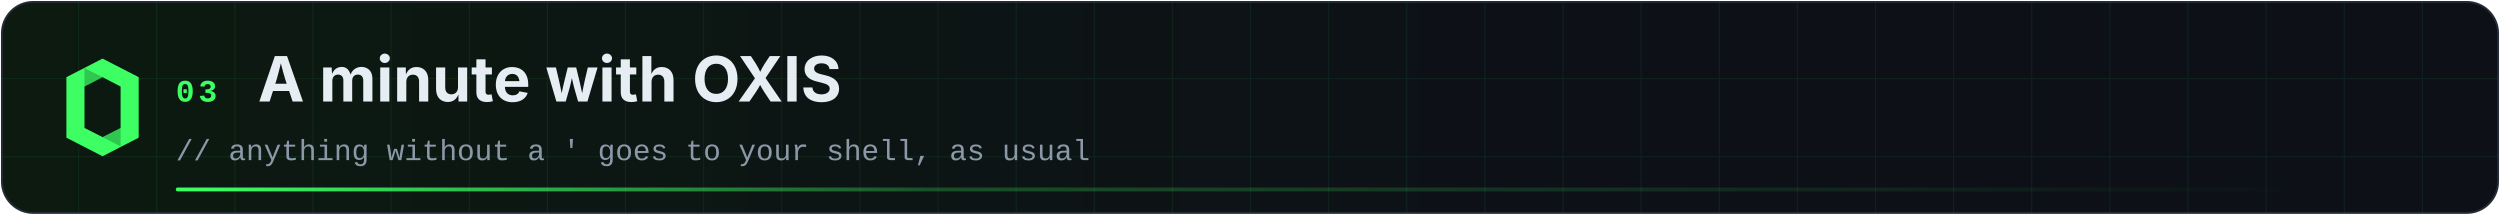
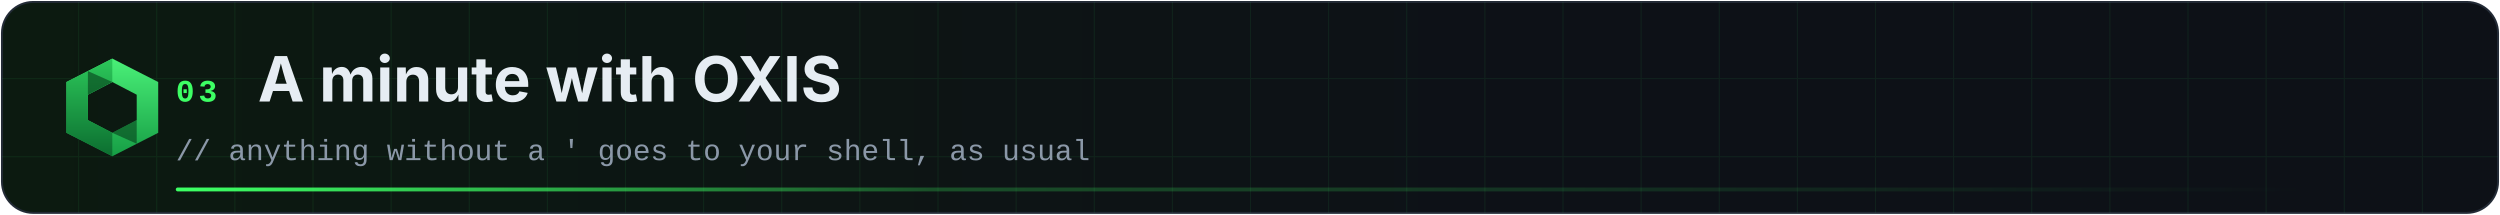
<svg xmlns="http://www.w3.org/2000/svg" viewBox="0 0 1280 110" width="1280" height="110" role="img" aria-label="A minute with OXIS">
  <defs>
    <linearGradient id="hl" x1="0" x2="1">
      <stop offset="0" stop-color="#3dff64" />
      <stop offset=".35" stop-color="#3dff64" stop-opacity=".25" />
      <stop offset="1" stop-color="#3dff64" stop-opacity="0" />
    </linearGradient>
    <linearGradient id="hb" x1="0" x2="1">
      <stop offset="0" stop-color="#0c1a10" />
      <stop offset=".6" stop-color="#0d1117" />
      <stop offset="1" stop-color="#0d1117" />
    </linearGradient>
    <pattern id="grid" width="40" height="40" patternUnits="userSpaceOnUse">
      <path d="M40 0H0V40" fill="none" stroke="#3dff64" stroke-opacity=".07" stroke-width="1" />
    </pattern>
  </defs>
  <rect x="1" y="1" width="1278" height="108" rx="16" fill="url(#hb)" stroke="#232b36" />
  <rect x="1" y="1" width="1278" height="108" rx="16" fill="url(#grid)" />
-   <g transform="translate(34 30) scale(0.5)">
-     <path fill="#3dff64" fill-rule="evenodd" d="M37 0 74 19v62L37 100 0 81V19zm0 19-18.5 9.6v42.4L37 80.4l18.5-9.4V28.6z" />
-     <path fill="#000" opacity=".22" d="M18.5 9.8 37 19l-18.5 9.6zM55.5 70.9 37 80.4 55.5 90z" />
+   <g transform="translate(39.0 30) scale(0.5)">
+     <defs>
+       <linearGradient id="oxR" x1="0" y1="0" x2="0" y2="100" gradientUnits="userSpaceOnUse">
+         <stop offset="0" stop-color="#4af078" />
+         <stop offset="1" stop-color="#169e45" />
+       </linearGradient>
+       <linearGradient id="oxL" x1="0" y1="0" x2="0" y2="100" gradientUnits="userSpaceOnUse">
+         <stop offset="0" stop-color="#2cc85a" />
+         <stop offset="1" stop-color="#0c6e30" />
+       </linearGradient>
+       <clipPath id="oxH">
+         <rect x="-10" y="0" width="47" height="100" />
+       </clipPath>
+     </defs>
+     <path fill="url(#oxR)" fill-rule="evenodd" d="M37 0 84 24v52L37 100-10 76V24zm0 24-25 13v26l25 13 25-13V37z" />
+     <path fill="url(#oxL)" fill-rule="evenodd" clip-path="url(#oxH)" d="M37 0 84 24v52L37 100-10 76V24zm0 24-25 13v26l25 13 25-13V37z" />
+     <path fill="#063d1a" fill-opacity=".59" d="M12 12.8 37 24 12 37zM62 63 37 76 62 87.2z" />
  </g>
  <text x="90" y="52" fill="#3dff64" font-family="'JetBrains Mono','Cascadia Code','SF Mono',Consolas,Menlo,'Liberation Mono',monospace" font-size="16" font-weight="700" letter-spacing="2">03</text>
  <text x="132" y="52" fill="#e6edf3" font-family="'Segoe UI Variable Display','Segoe UI',Inter,-apple-system,BlinkMacSystemFont,'Helvetica Neue',Arial,sans-serif" font-size="32" font-weight="750">A minute with OXIS</text>
  <text x="90" y="82" fill="#8b98a8" font-family="'JetBrains Mono','Cascadia Code','SF Mono',Consolas,Menlo,'Liberation Mono',monospace" font-size="15">// anything without a ' goes to your shell, as usual</text>
  <rect x="90" y="96" width="1100" height="2" rx="1" fill="url(#hl)" />
</svg>
